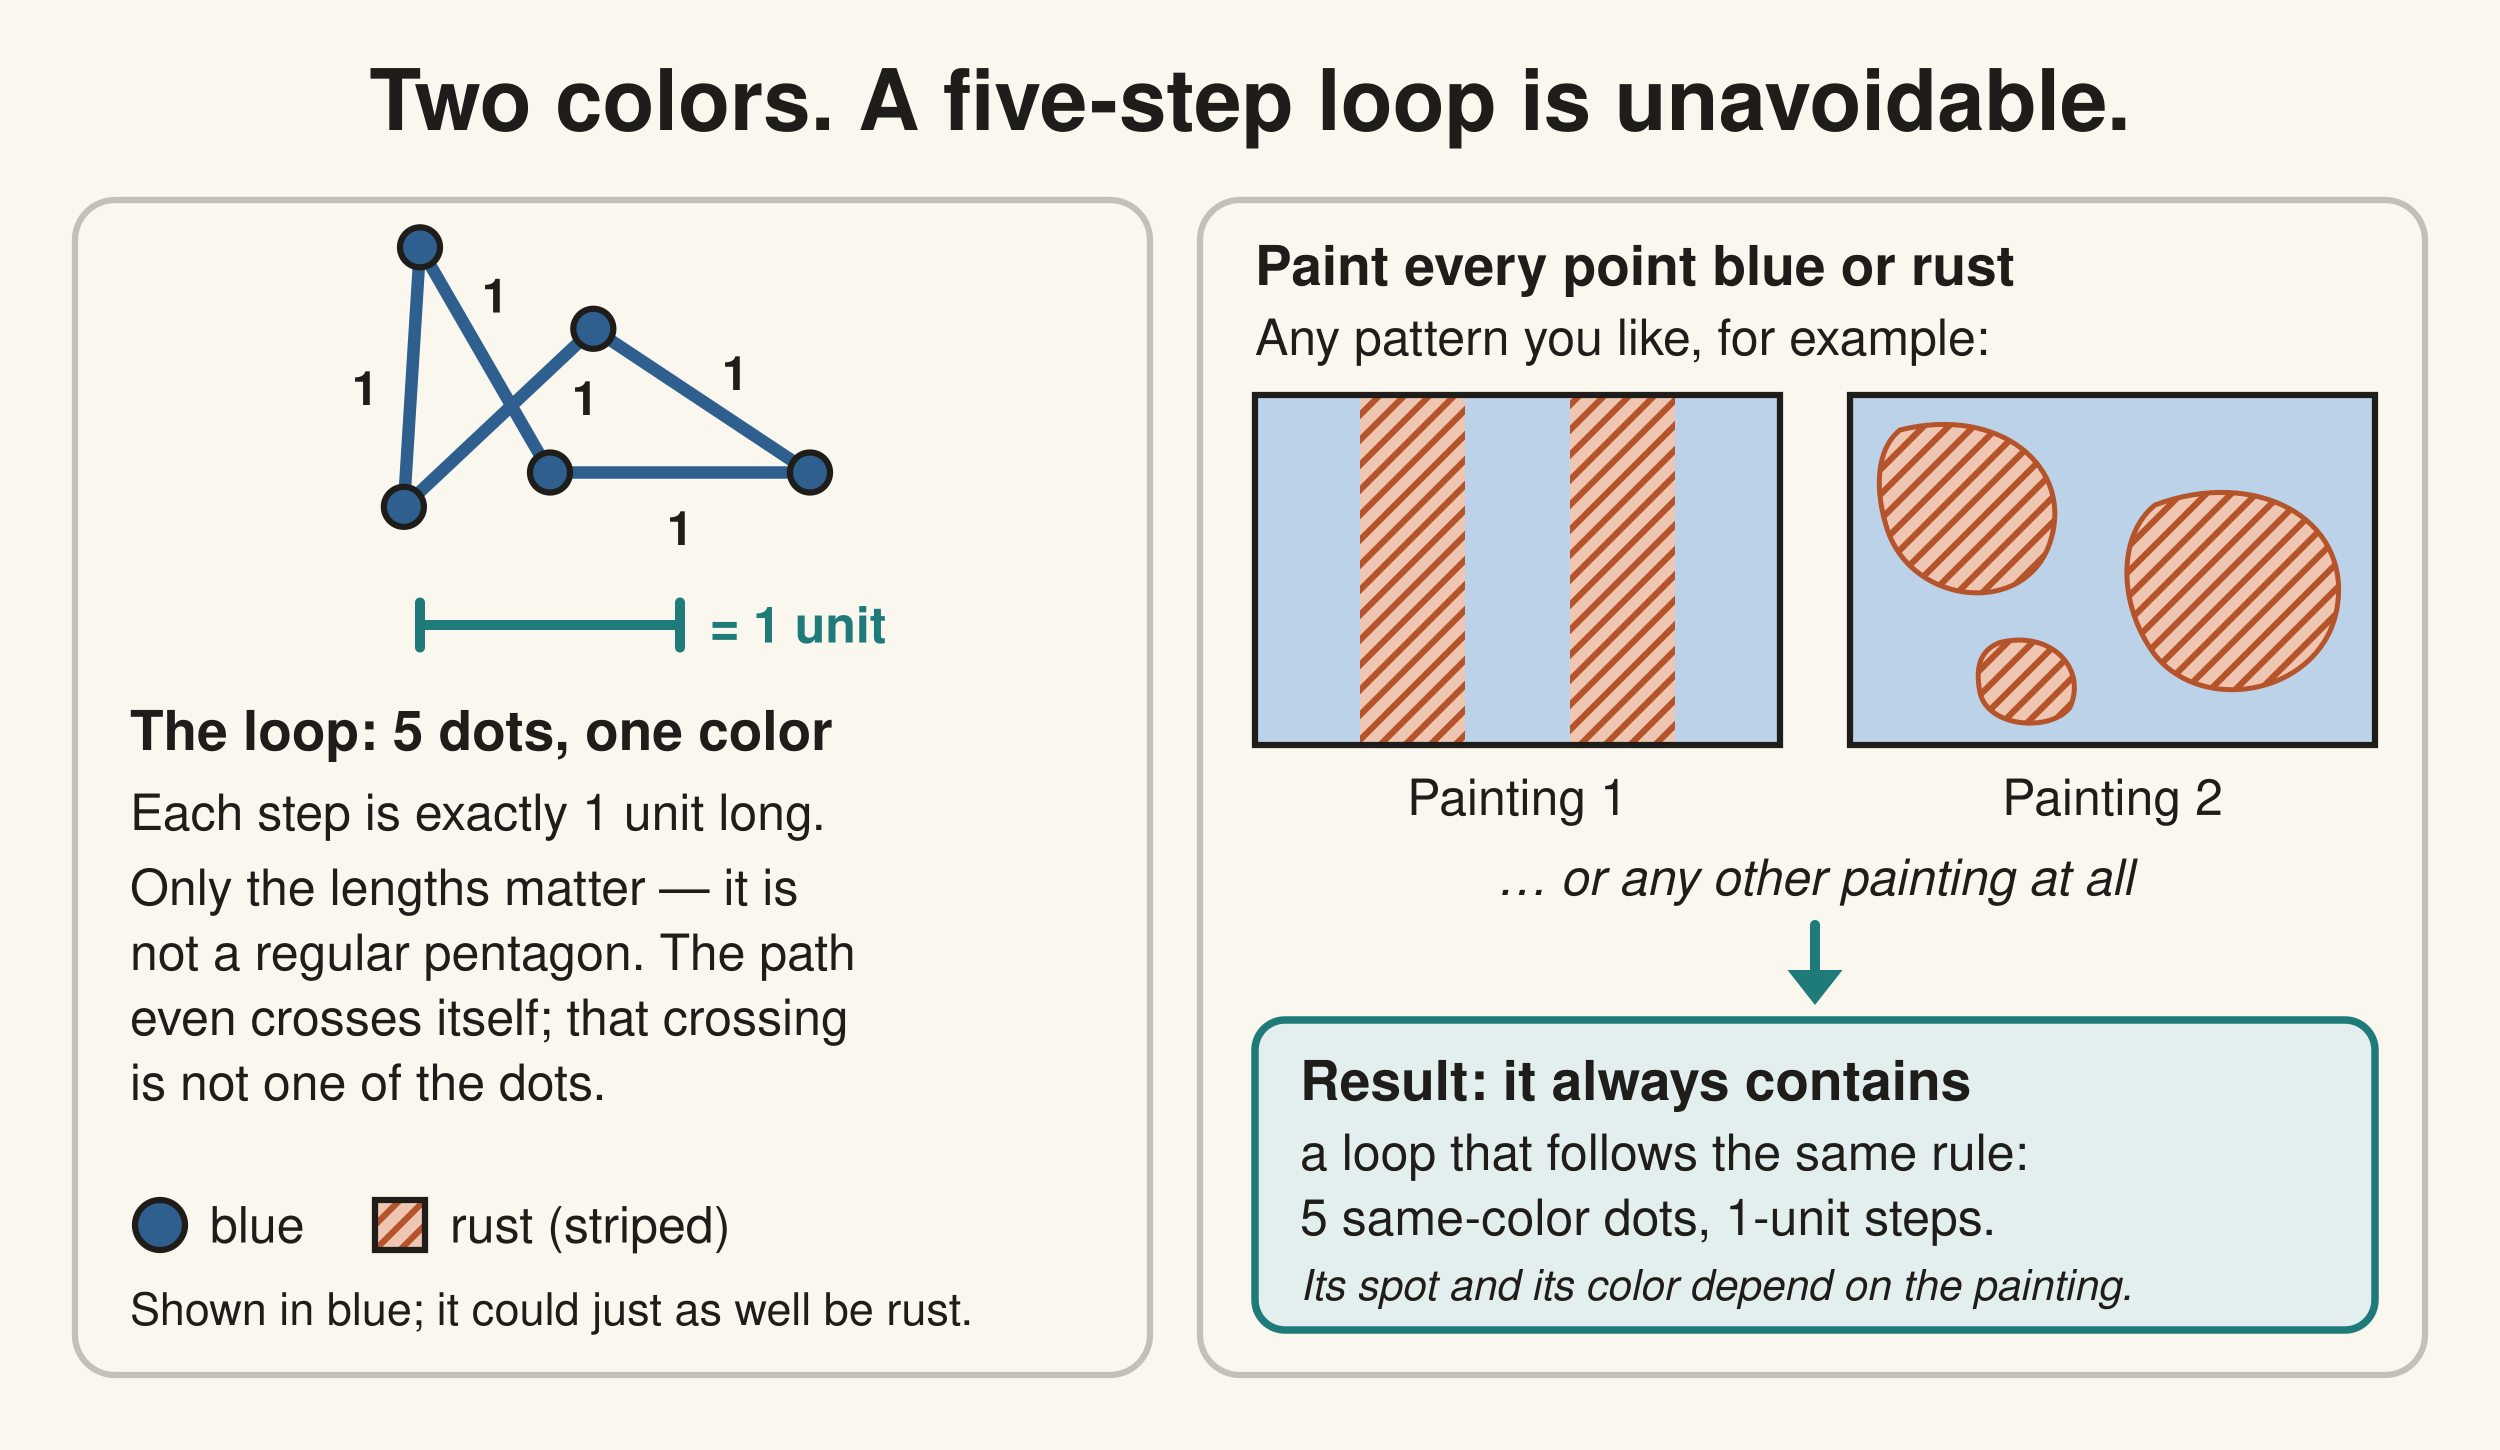
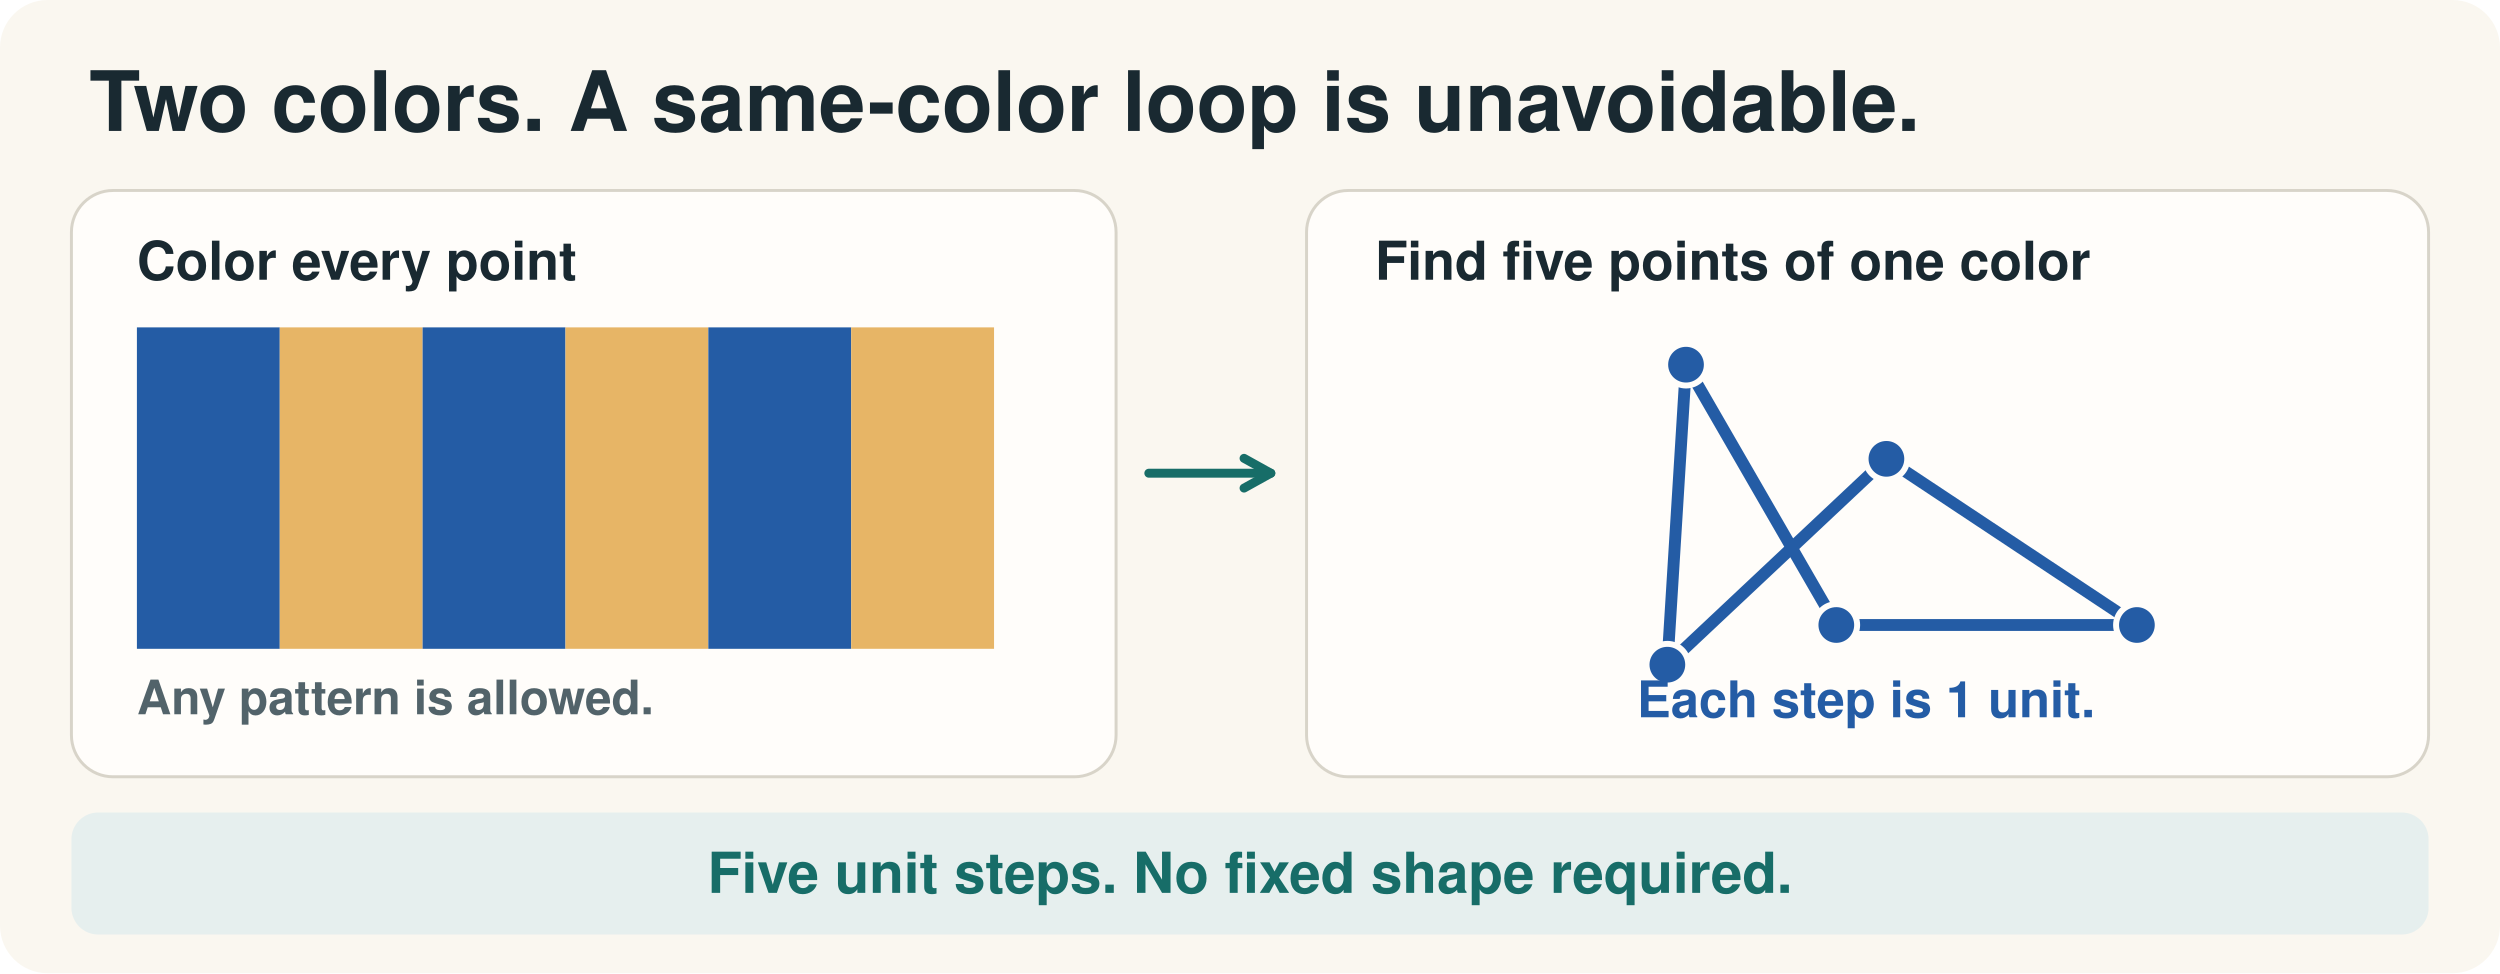
- <svg xmlns="http://www.w3.org/2000/svg" viewBox="0 0 1000 580" width="1000" height="580" role="img" aria-labelledby="t d">
-   <defs>
-     <pattern id="rustHatch" patternUnits="userSpaceOnUse" width="10" height="10">
-       <rect width="10" height="10" fill="#efc6b2" />
-       <path d="M-2,2 L2,-2 M0,10 L10,0 M8,12 L12,8" stroke="#b5532a" stroke-width="2.5" />
-     </pattern>
-   </defs>
-   <rect width="1000" height="580" fill="#faf7ef" />
-   <text x="500" y="52" text-anchor="middle" font-family="Helvetica, Arial, sans-serif" font-size="34" font-weight="700" fill="#1f1d1a">Two colors. A five-step loop is unavoidable.</text>
-   <rect x="30" y="80" width="430" height="470" rx="16" fill="none" stroke="#1f1d1a" stroke-opacity="0.25" stroke-width="2.5" />
-   <rect x="480" y="80" width="490" height="470" rx="16" fill="none" stroke="#1f1d1a" stroke-opacity="0.25" stroke-width="2.5" />
-   <g stroke="#2f5f8f" stroke-width="5" stroke-linecap="round">
-     <line x1="220" y1="189" x2="324" y2="189" />
-     <line x1="324" y1="189" x2="237.333" y2="131.512" />
-     <line x1="237.333" y1="131.512" x2="161.547" y2="202.733" />
-     <line x1="161.547" y1="202.733" x2="168" y2="98.933" />
-     <line x1="168" y1="98.933" x2="220" y2="189" />
-   </g>
-   <g fill="#2f5f8f" stroke="#1f1d1a" stroke-width="2.5">
-     <circle cx="220" cy="189" r="8" />
-     <circle cx="324" cy="189" r="8" />
-     <circle cx="237.333" cy="131.512" r="8" />
-     <circle cx="161.547" cy="202.733" r="8" />
-     <circle cx="168" cy="98.933" r="8" />
-   </g>
-   <g font-family="Helvetica, Arial, sans-serif" font-size="19" font-weight="700" fill="#1f1d1a" text-anchor="middle" stroke="#faf7ef" stroke-width="5" paint-order="stroke">
-     <text x="272" y="218">1</text>
-     <text x="294" y="156">1</text>
-     <text x="234" y="166">1</text>
-     <text x="146" y="162">1</text>
-     <text x="198" y="125">1</text>
-   </g>
-   <g stroke="#1f7a7a" stroke-width="4" stroke-linecap="round">
-     <line x1="168" y1="250" x2="272" y2="250" />
-     <line x1="168" y1="241" x2="168" y2="259" />
-     <line x1="272" y1="241" x2="272" y2="259" />
-   </g>
-   <text x="284" y="257" font-family="Helvetica, Arial, sans-serif" font-size="20" font-weight="700" fill="#1f7a7a">= 1 unit</text>
-   <g font-family="Helvetica, Arial, sans-serif" fill="#1f1d1a">
-     <text x="52" y="300" font-size="22" font-weight="700">The loop: 5 dots, one color</text>
-     <text x="52" y="332" font-size="20">Each step is exactly 1 unit long.</text>
-     <text x="52" y="362" font-size="20">Only the lengths matter — it is</text>
-     <text x="52" y="388" font-size="20">not a regular pentagon. The path</text>
-     <text x="52" y="414" font-size="20">even crosses itself; that crossing</text>
-     <text x="52" y="440" font-size="20">is not one of the dots.</text>
-   </g>
-   <circle cx="64" cy="490" r="10" fill="#2f5f8f" stroke="#1f1d1a" stroke-width="2.5" />
-   <text x="84" y="497" font-family="Helvetica, Arial, sans-serif" font-size="20" fill="#1f1d1a">blue</text>
-   <rect x="150" y="480" width="20" height="20" fill="url(#rustHatch)" stroke="#1f1d1a" stroke-width="2.5" />
-   <text x="180" y="497" font-family="Helvetica, Arial, sans-serif" font-size="20" fill="#1f1d1a">rust (striped)</text>
-   <text x="52" y="530" font-family="Helvetica, Arial, sans-serif" font-size="18" fill="#1f1d1a">Shown in blue; it could just as well be rust.</text>
-   <g font-family="Helvetica, Arial, sans-serif" fill="#1f1d1a">
-     <text x="502" y="114" font-size="22" font-weight="700">Paint every point blue or rust</text>
-     <text x="502" y="142" font-size="20">Any pattern you like, for example:</text>
-   </g>
-   <rect x="502" y="158" width="42" height="140" fill="#bcd2e8" />
-   <rect x="544" y="158" width="42" height="140" fill="url(#rustHatch)" />
-   <rect x="586" y="158" width="42" height="140" fill="#bcd2e8" />
-   <rect x="628" y="158" width="42" height="140" fill="url(#rustHatch)" />
-   <rect x="670" y="158" width="42" height="140" fill="#bcd2e8" />
-   <rect x="502" y="158" width="210" height="140" fill="none" stroke="#1f1d1a" stroke-width="2.5" />
-   <rect x="740" y="158" width="210" height="140" fill="#bcd2e8" />
-   <path d="M760,172 C800,162 830,187 820,217 C810,247 765,242 755,212 C750,197 750,180 760,172 Z" fill="url(#rustHatch)" stroke="#b5532a" stroke-width="2" />
-   <path d="M862,202 C902,187 940,207 935,242 C930,277 882,287 862,262 C847,242 847,214 862,202 Z" fill="url(#rustHatch)" stroke="#b5532a" stroke-width="2" />
-   <path d="M800,257 C820,252 835,267 828,283 C820,293 795,291 792,277 C790,267 792,260 800,257 Z" fill="url(#rustHatch)" stroke="#b5532a" stroke-width="2" />
-   <rect x="740" y="158" width="210" height="140" fill="none" stroke="#1f1d1a" stroke-width="2.5" />
-   <g font-family="Helvetica, Arial, sans-serif" fill="#1f1d1a" text-anchor="middle">
-     <text x="607" y="326" font-size="20">Painting 1</text>
-     <text x="845" y="326" font-size="20">Painting 2</text>
-     <text x="726" y="358" font-size="20" font-style="italic">… or any other painting at all</text>
-   </g>
-   <line x1="726" y1="370" x2="726" y2="392" stroke="#1f7a7a" stroke-width="4" stroke-linecap="round" />
-   <path d="M715,388 L726,402 L737,388 Z" fill="#1f7a7a" />
-   <rect x="502" y="408" width="448" height="124" rx="12" fill="#e3efee" stroke="#1f7a7a" stroke-width="3" />
-   <g font-family="Helvetica, Arial, sans-serif" fill="#1f1d1a">
-     <text x="520" y="440" font-size="22" font-weight="700">Result: it always contains</text>
-     <text x="520" y="468" font-size="20">a loop that follows the same rule:</text>
-     <text x="520" y="494" font-size="20">5 same-color dots, 1-unit steps.</text>
-     <text x="520" y="520" font-size="17" font-style="italic">Its spot and its color depend on the painting.</text>
+ <svg xmlns="http://www.w3.org/2000/svg" width="840" height="327" viewBox="0 0 840 327" role="img" aria-labelledby="t d">
+   <rect x="0" y="0" width="840" height="327" rx="16" fill="#faf7f0" stroke="none" stroke-width="1" />
+   <g font-family="Helvetica, Arial, sans-serif">
+     <text x="30" y="44" font-size="28" fill="#192931" font-weight="700" text-anchor="start">Two colors. A same-color loop is unavoidable.</text>
+     <rect x="24" y="64" width="351" height="197" rx="14" fill="#fffdfa" stroke="#d8d4c9" stroke-width="1" />
+     <rect x="439" y="64" width="377" height="197" rx="14" fill="#fffdfa" stroke="#d8d4c9" stroke-width="1" />
+     <text x="46" y="94" font-size="18" fill="#192931" font-weight="700" text-anchor="start">Color every point</text>
+     <text x="46" y="240" font-size="16" fill="#52636a" font-weight="600" text-anchor="start">Any pattern is allowed.</text>
+     <rect x="46" y="110" width="48" height="108" rx="0" fill="#245ca5" stroke="none" stroke-width="1" />
+     <rect x="94" y="110" width="48" height="108" rx="0" fill="#e7b566" stroke="none" stroke-width="1" />
+     <rect x="142" y="110" width="48" height="108" rx="0" fill="#245ca5" stroke="none" stroke-width="1" />
+     <rect x="190" y="110" width="48" height="108" rx="0" fill="#e7b566" stroke="none" stroke-width="1" />
+     <rect x="238" y="110" width="48" height="108" rx="0" fill="#245ca5" stroke="none" stroke-width="1" />
+     <rect x="286" y="110" width="48" height="108" rx="0" fill="#e7b566" stroke="none" stroke-width="1" />
+     <line x1="386" y1="159" x2="427" y2="159" stroke="#176d68" stroke-width="3" stroke-linecap="round" />
+     <polyline points="418,154 427,159 418,164" stroke="#176d68" stroke-width="3" fill="none" stroke-linejoin="round" stroke-linecap="round" />
+     <line x1="617" y1="210" x2="718" y2="210" stroke="#245ca5" stroke-width="4" stroke-linecap="round" />
+     <line x1="718" y1="210" x2="633.833" y2="154.17" stroke="#245ca5" stroke-width="4" stroke-linecap="round" />
+     <line x1="633.833" y1="154.17" x2="560.233" y2="223.337" stroke="#245ca5" stroke-width="4" stroke-linecap="round" />
+     <line x1="560.233" y1="223.337" x2="566.5" y2="122.531" stroke="#245ca5" stroke-width="4" stroke-linecap="round" />
+     <line x1="566.5" y1="122.531" x2="617" y2="210" stroke="#245ca5" stroke-width="4" stroke-linecap="round" />
+     <circle cx="617" cy="210" r="7" fill="#245ca5" stroke="#fffdfa" stroke-width="2" />
+     <circle cx="718" cy="210" r="7" fill="#245ca5" stroke="#fffdfa" stroke-width="2" />
+     <circle cx="633.833" cy="154.17" r="7" fill="#245ca5" stroke="#fffdfa" stroke-width="2" />
+     <circle cx="560.233" cy="223.337" r="7" fill="#245ca5" stroke="#fffdfa" stroke-width="2" />
+     <circle cx="566.5" cy="122.531" r="7" fill="#245ca5" stroke="#fffdfa" stroke-width="2" />
+     <text x="462" y="94" font-size="18" fill="#192931" font-weight="700" text-anchor="start">Find five points of one color</text>
+     <text x="627" y="241" font-size="17" fill="#245ca5" font-weight="700" text-anchor="middle">Each step is 1 unit.</text>
+     <rect x="24" y="273" width="792" height="41" rx="9" fill="#e6efee" stroke="none" stroke-width="1" />
+     <text x="420" y="300" font-size="19" fill="#176d68" font-weight="700" text-anchor="middle">Five unit steps. No fixed shape required.</text>
  </g>
</svg>
